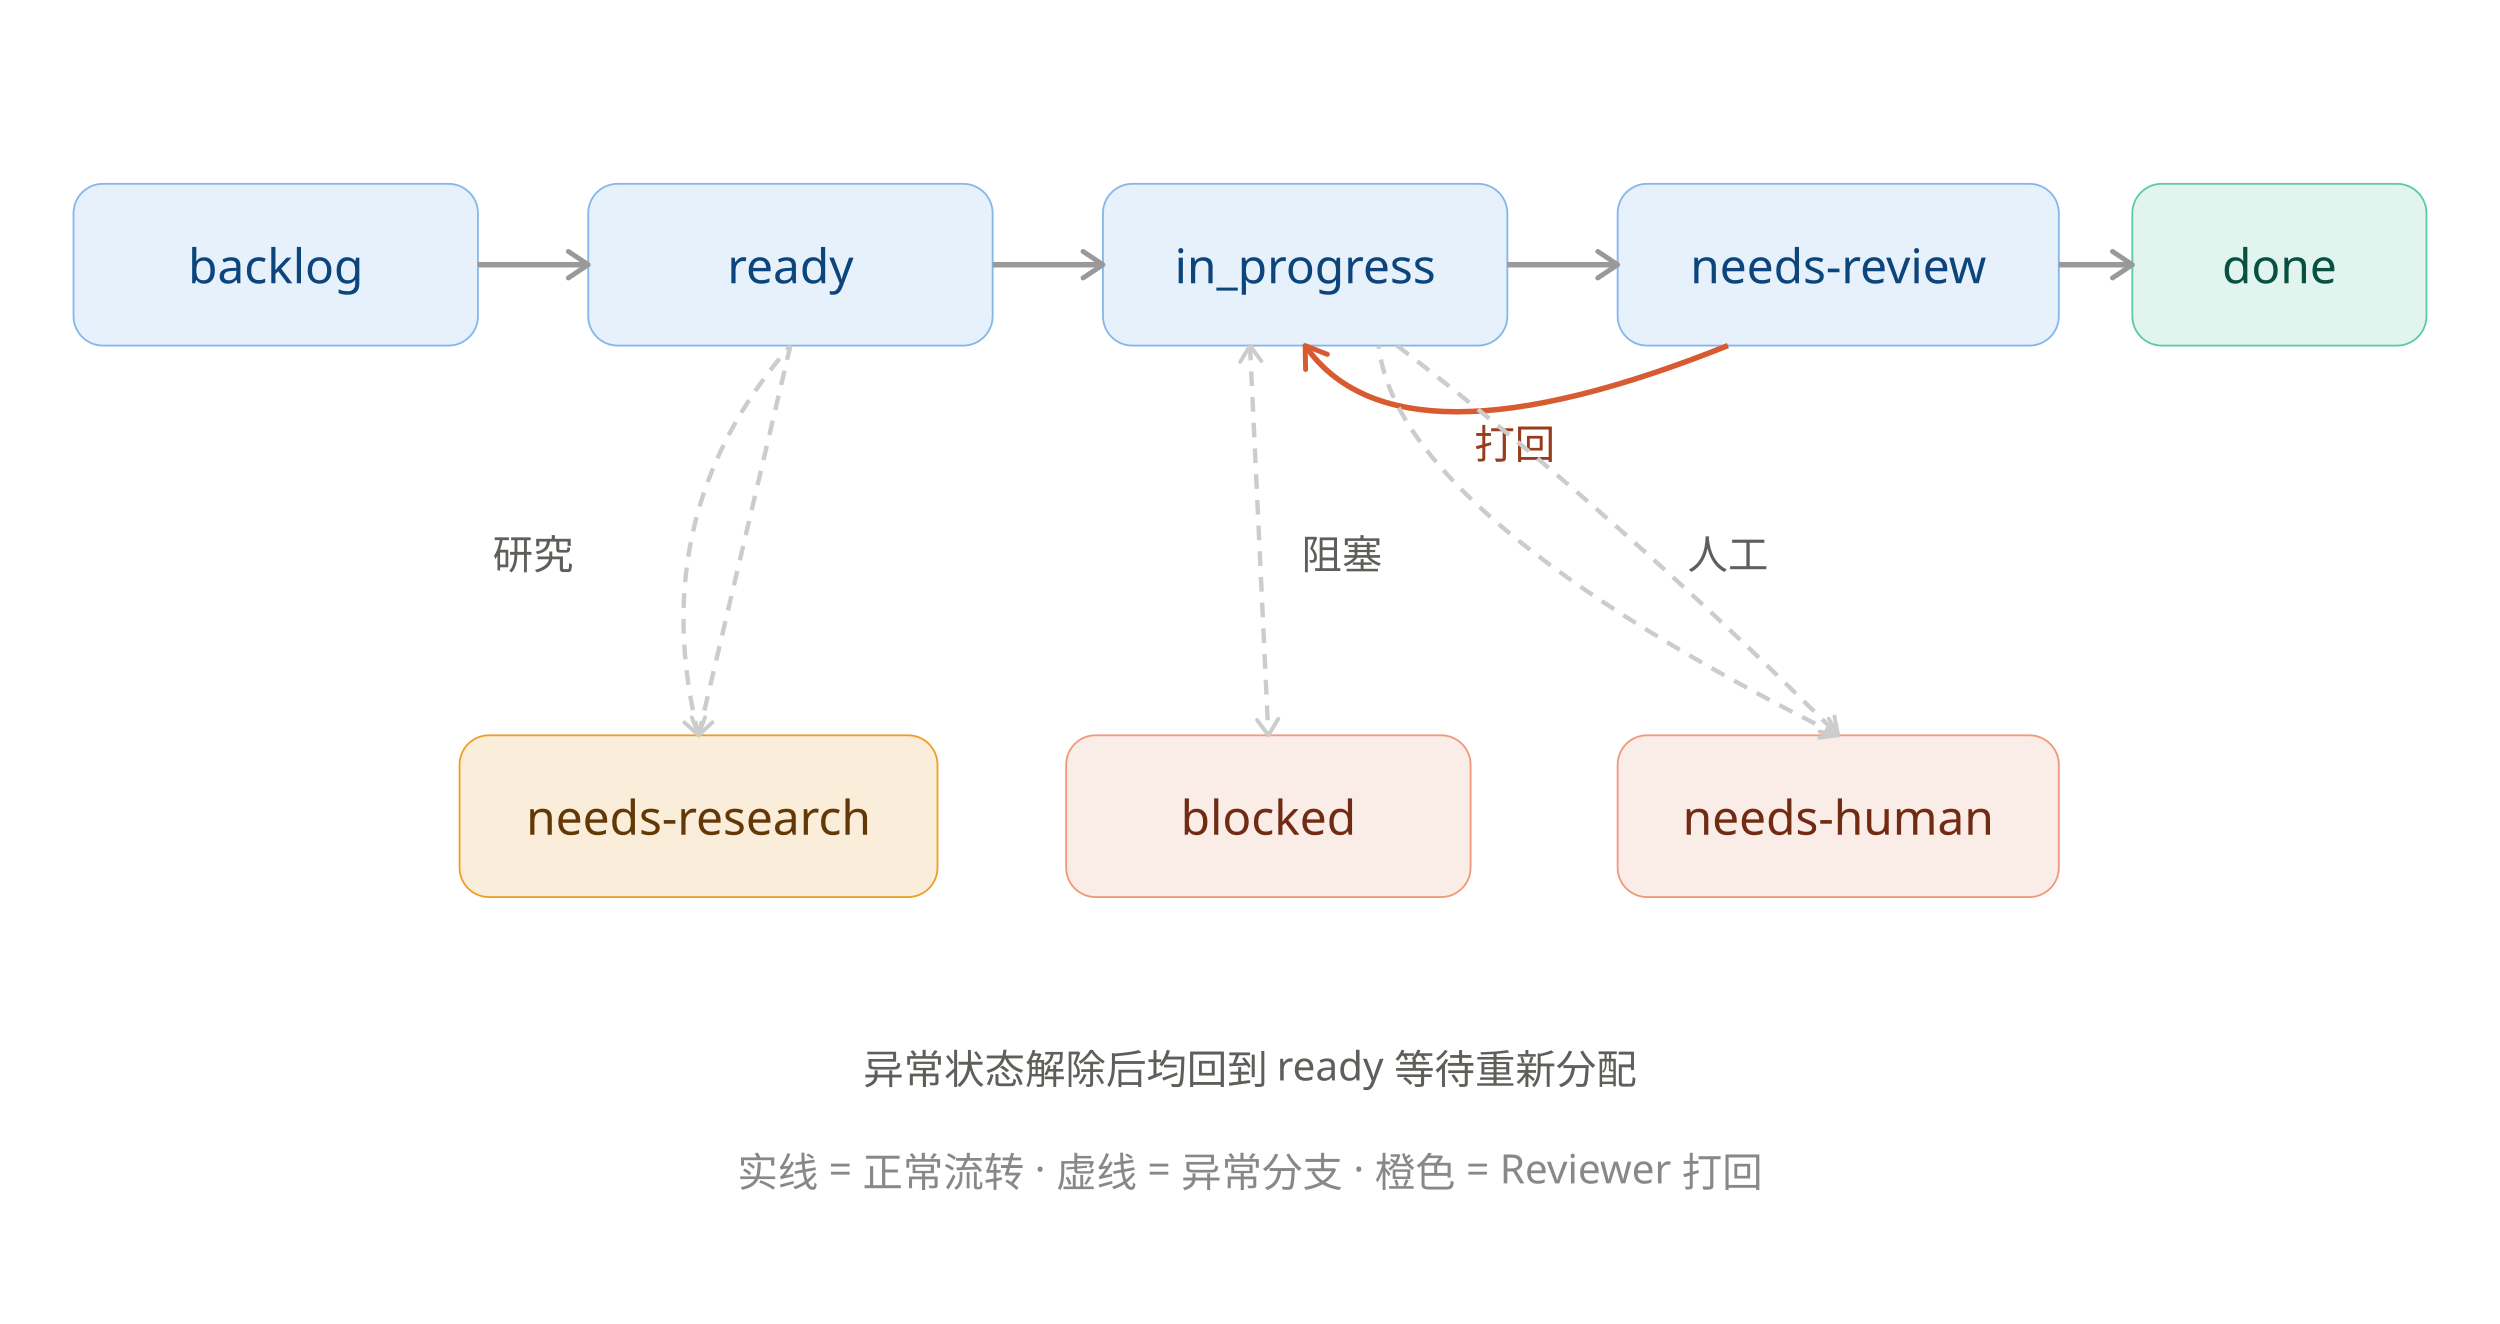
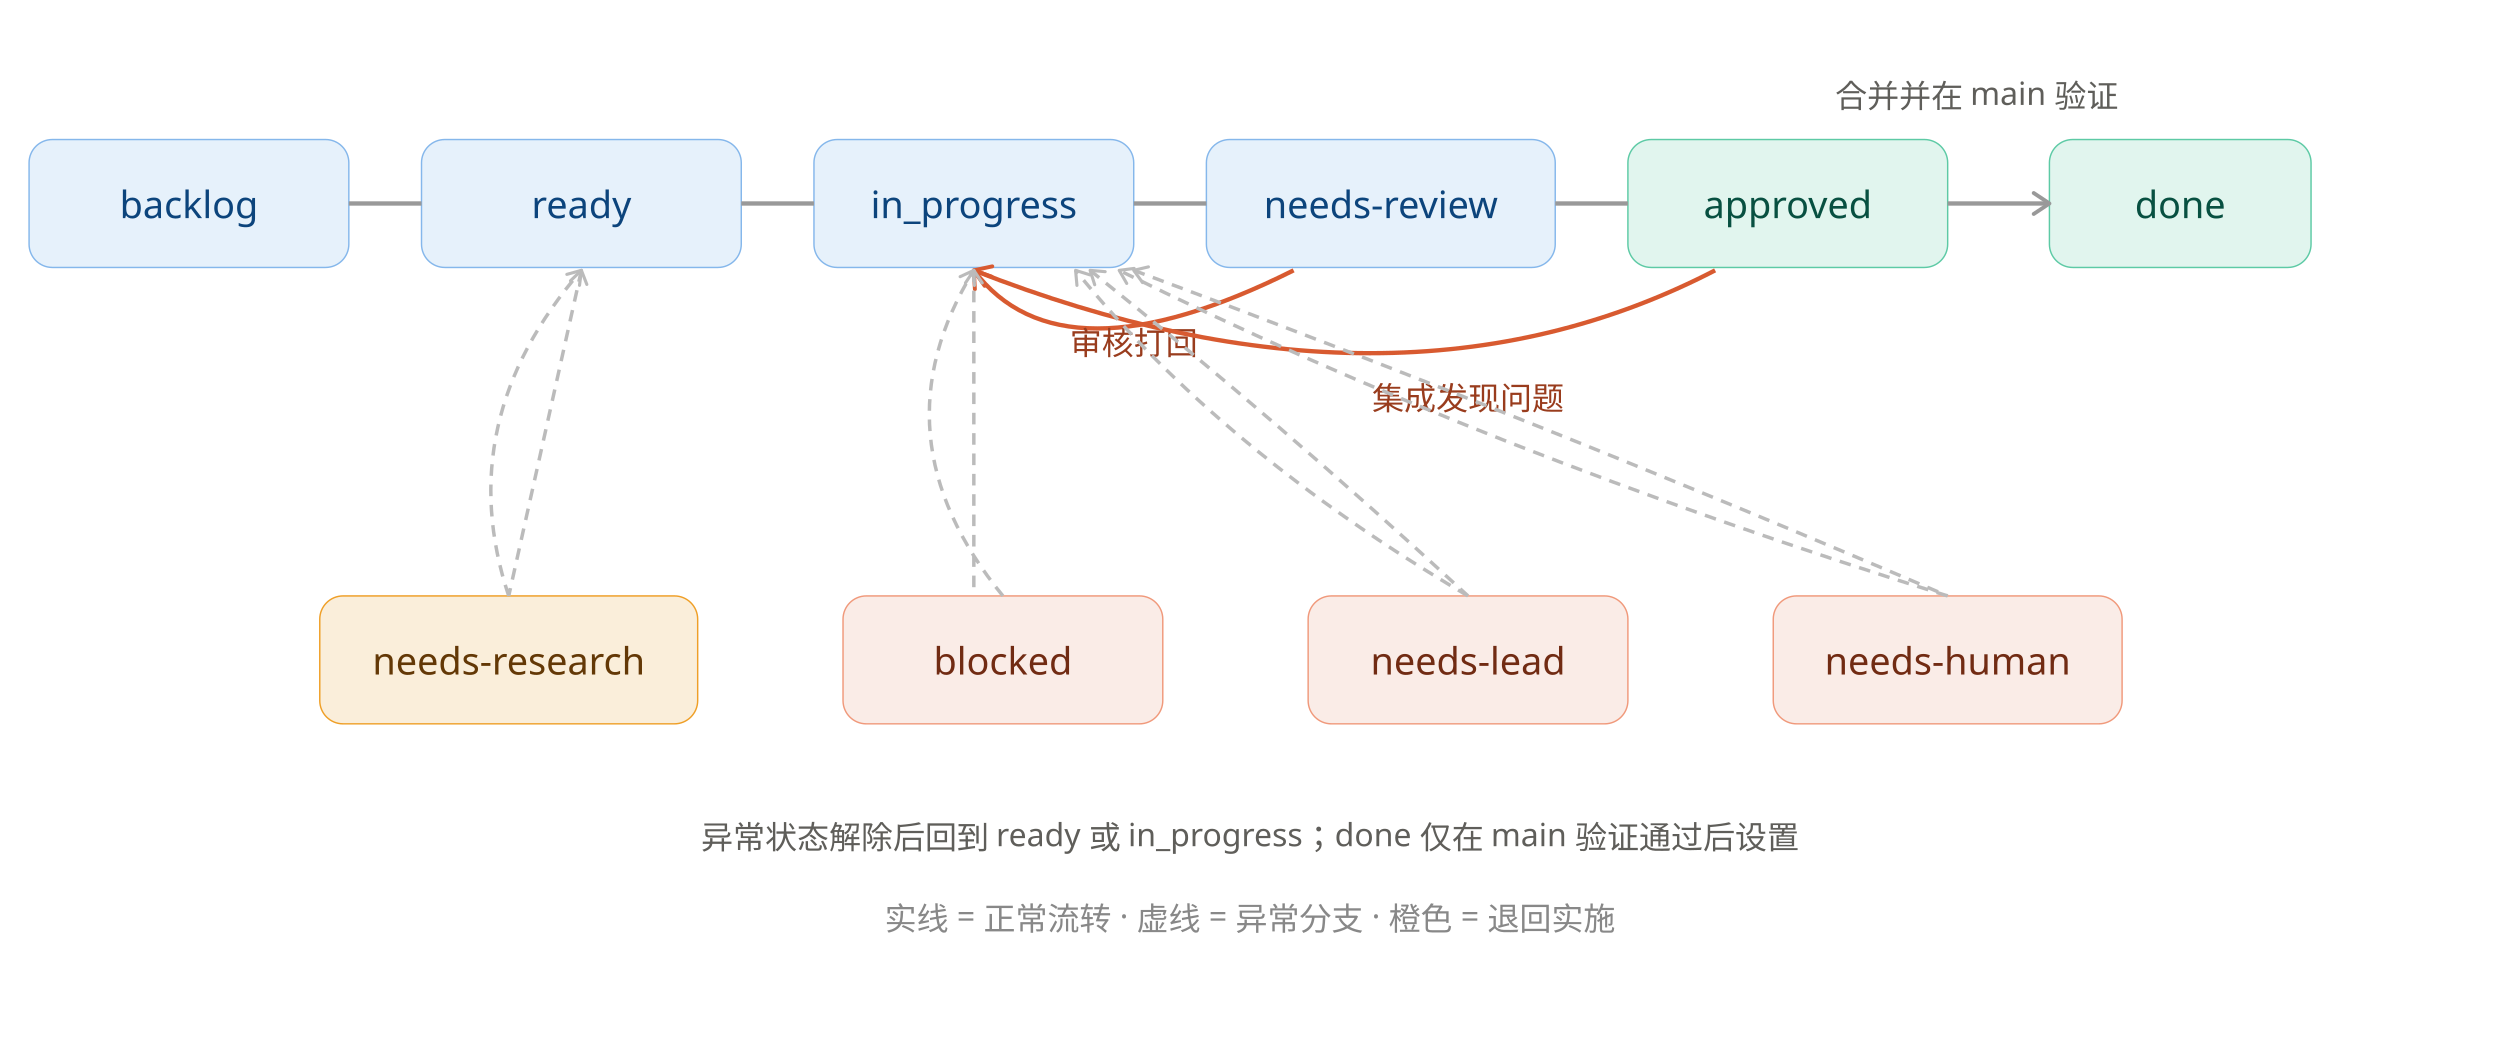
- <svg xmlns="http://www.w3.org/2000/svg" viewBox="0 0 680 360" width="100%" role="img">
+ <svg xmlns="http://www.w3.org/2000/svg" viewBox="0 0 860 360" width="100%" role="img">
  <defs>
-     <marker id="arrow2" viewBox="0 0 10 10" refX="8" refY="5" markerWidth="6" markerHeight="6" orient="auto-start-reverse">
+     <marker id="arrow" viewBox="0 0 10 10" refX="8" refY="5" markerWidth="6" markerHeight="6" orient="auto-start-reverse">
      <path d="M2 1L8 5L2 9" fill="none" stroke="context-stroke" stroke-width="1.5" stroke-linecap="round" stroke-linejoin="round" />
    </marker>
  </defs>
  <style>
    .th { font: 500 13px sans-serif; }
    .ts { font: 400 11px sans-serif; }
-     .tc { font: 400 11px sans-serif; }
    .arr { fill: none; stroke: #999; stroke-width: 1.5; }
-     .arr-dash { fill: none; stroke: #ccc; stroke-width: 1.2; stroke-dasharray: 4 3; }
-     .arr-reject { fill: none; stroke: #D85A30; stroke-width: 1.5; }
+     .dash { fill: none; stroke: #bbb; stroke-width: 1.2; stroke-dasharray: 4 3; }
+     .reject { fill: none; stroke: #D85A30; stroke-width: 1.5; }
  </style>
-   <rect x="20" y="50" width="110" height="44" rx="8" fill="#E6F1FB" stroke="#85B7EB" stroke-width="0.5" />
-   <text class="th" x="75" y="72" text-anchor="middle" dominant-baseline="central" fill="#0C447C">backlog</text>
-   <rect x="160" y="50" width="110" height="44" rx="8" fill="#E6F1FB" stroke="#85B7EB" stroke-width="0.5" />
-   <text class="th" x="215" y="72" text-anchor="middle" dominant-baseline="central" fill="#0C447C">ready</text>
-   <rect x="300" y="50" width="110" height="44" rx="8" fill="#E6F1FB" stroke="#85B7EB" stroke-width="0.5" />
-   <text class="th" x="355" y="72" text-anchor="middle" dominant-baseline="central" fill="#0C447C">in_progress</text>
-   <rect x="440" y="50" width="120" height="44" rx="8" fill="#E6F1FB" stroke="#85B7EB" stroke-width="0.5" />
-   <text class="th" x="500" y="72" text-anchor="middle" dominant-baseline="central" fill="#0C447C">needs-review</text>
-   <rect x="580" y="50" width="80" height="44" rx="8" fill="#E1F5EE" stroke="#5DCAA5" stroke-width="0.5" />
-   <text class="th" x="620" y="72" text-anchor="middle" dominant-baseline="central" fill="#085041">done</text>
-   <path class="arr" d="M130 72 L160 72" marker-end="url(#arrow2)" />
-   <path class="arr" d="M270 72 L300 72" marker-end="url(#arrow2)" />
-   <path class="arr" d="M410 72 L440 72" marker-end="url(#arrow2)" />
-   <path class="arr" d="M560 72 L580 72" marker-end="url(#arrow2)" />
-   <path class="arr-reject" d="M470 94 Q 380 130 355 94" marker-end="url(#arrow2)" />
-   <text class="tc" x="412" y="120" text-anchor="middle" dominant-baseline="central" fill="#993C1D">打回</text>
-   <rect x="125" y="200" width="130" height="44" rx="8" fill="#FAEEDA" stroke="#EF9F27" stroke-width="0.5" />
-   <text class="th" x="190" y="222" text-anchor="middle" dominant-baseline="central" fill="#633806">needs-research</text>
-   <rect x="290" y="200" width="110" height="44" rx="8" fill="#FAECE7" stroke="#F0997B" stroke-width="0.5" />
-   <text class="th" x="345" y="222" text-anchor="middle" dominant-baseline="central" fill="#712B13">blocked</text>
-   <rect x="440" y="200" width="120" height="44" rx="8" fill="#FAECE7" stroke="#F0997B" stroke-width="0.5" />
-   <text class="th" x="500" y="222" text-anchor="middle" dominant-baseline="central" fill="#712B13">needs-human</text>
-   <path class="arr-dash" d="M215 94 L190 200" marker-end="url(#arrow2)" />
-   <path class="arr-dash" d="M190 200 Q 175 140 215 94" marker-start="url(#arrow2)" />
-   <text class="tc" x="145" y="150" text-anchor="middle" dominant-baseline="central" fill="#5F5E5A">研究</text>
-   <path class="arr-dash" d="M340 94 L345 200" marker-end="url(#arrow2)" marker-start="url(#arrow2)" />
-   <text class="tc" x="365" y="150" text-anchor="middle" dominant-baseline="central" fill="#5F5E5A">阻塞</text>
-   <path class="arr-dash" d="M380 94 Q 440 140 500 200" marker-end="url(#arrow2)" />
-   <path class="arr-dash" d="M500 200 Q 380 140 375 94" marker-start="url(#arrow2)" />
-   <text class="tc" x="470" y="150" text-anchor="middle" dominant-baseline="central" fill="#5F5E5A">人工</text>
-   <text class="ts" x="340" y="290" text-anchor="middle" dominant-baseline="central" fill="#5F5E5A">异常状态解除后均回到 ready 等待重新分配</text>
-   <text class="ts" x="340" y="318" text-anchor="middle" dominant-baseline="central" fill="#888">实线 = 正常流转 · 虚线 = 异常分支 · 橙色 = Reviewer 打回</text>
+   <g fill="#E6F1FB" stroke="#85B7EB" stroke-width="0.5">
+     <rect x="10" y="48" width="110" height="44" rx="8" />
+     <rect x="145" y="48" width="110" height="44" rx="8" />
+     <rect x="280" y="48" width="110" height="44" rx="8" />
+     <rect x="415" y="48" width="120" height="44" rx="8" />
+   </g>
+   <g class="th" text-anchor="middle" dominant-baseline="central" fill="#0C447C">
+     <text x="65" y="70">backlog</text>
+     <text x="200" y="70">ready</text>
+     <text x="335" y="70">in_progress</text>
+     <text x="475" y="70">needs-review</text>
+   </g>
+   <rect x="560" y="48" width="110" height="44" rx="8" fill="#E1F5EE" stroke="#5DCAA5" stroke-width="0.5" />
+   <text class="th" x="615" y="70" text-anchor="middle" dominant-baseline="central" fill="#085041">approved</text>
+   <rect x="705" y="48" width="90" height="44" rx="8" fill="#E1F5EE" stroke="#5DCAA5" stroke-width="0.5" />
+   <text class="th" x="750" y="70" text-anchor="middle" dominant-baseline="central" fill="#085041">done</text>
+   <path class="arr" d="M120 70H145 M255 70H280 M390 70H415 M535 70H560 M670 70H705" marker-end="url(#arrow)" />
+   <text class="ts" x="680" y="37" text-anchor="middle" fill="#5F5E5A">合并并在 main 验证</text>
+   <path class="reject" d="M445 93 Q365 133 335 93" marker-end="url(#arrow)" />
+   <text class="ts" x="390" y="122" text-anchor="middle" fill="#993C1D">审核打回</text>
+   <path class="reject" d="M590 93 Q480 150 335 93" marker-end="url(#arrow)" />
+   <text class="ts" x="505" y="141" text-anchor="middle" fill="#993C1D">集成发现问题</text>
+   <rect x="110" y="205" width="130" height="44" rx="8" fill="#FAEEDA" stroke="#EF9F27" stroke-width="0.5" />
+   <text class="th" x="175" y="227" text-anchor="middle" dominant-baseline="central" fill="#633806">needs-research</text>
+   <rect x="290" y="205" width="110" height="44" rx="8" fill="#FAECE7" stroke="#F0997B" stroke-width="0.5" />
+   <text class="th" x="345" y="227" text-anchor="middle" dominant-baseline="central" fill="#712B13">blocked</text>
+   <rect x="450" y="205" width="110" height="44" rx="8" fill="#FAECE7" stroke="#F0997B" stroke-width="0.5" />
+   <text class="th" x="505" y="227" text-anchor="middle" dominant-baseline="central" fill="#712B13">needs-lead</text>
+   <rect x="610" y="205" width="120" height="44" rx="8" fill="#FAECE7" stroke="#F0997B" stroke-width="0.5" />
+   <text class="th" x="670" y="227" text-anchor="middle" dominant-baseline="central" fill="#712B13">needs-human</text>
+   <path class="dash" d="M200 93L175 205 M175 205Q155 145 200 93" marker-start="url(#arrow)" marker-end="url(#arrow)" />
+   <path class="dash" d="M335 93V205 M345 205Q300 150 335 93" marker-start="url(#arrow)" marker-end="url(#arrow)" />
+   <path class="dash" d="M375 93Q440 145 505 205 M505 205Q420 155 370 93" marker-start="url(#arrow)" marker-end="url(#arrow)" />
+   <path class="dash" d="M390 93Q530 145 670 205 M670 205Q510 155 385 93" marker-start="url(#arrow)" marker-end="url(#arrow)" />
+   <text class="ts" x="430" y="292" text-anchor="middle" fill="#5F5E5A">异常状态解除后回到 ready 或 in_progress；done 仅在 main 验证通过后设置</text>
+   <text class="ts" x="430" y="320" text-anchor="middle" fill="#888">实线 = 正常流转 · 虚线 = 异常分支 · 橙色 = 退回实施</text>
</svg>
